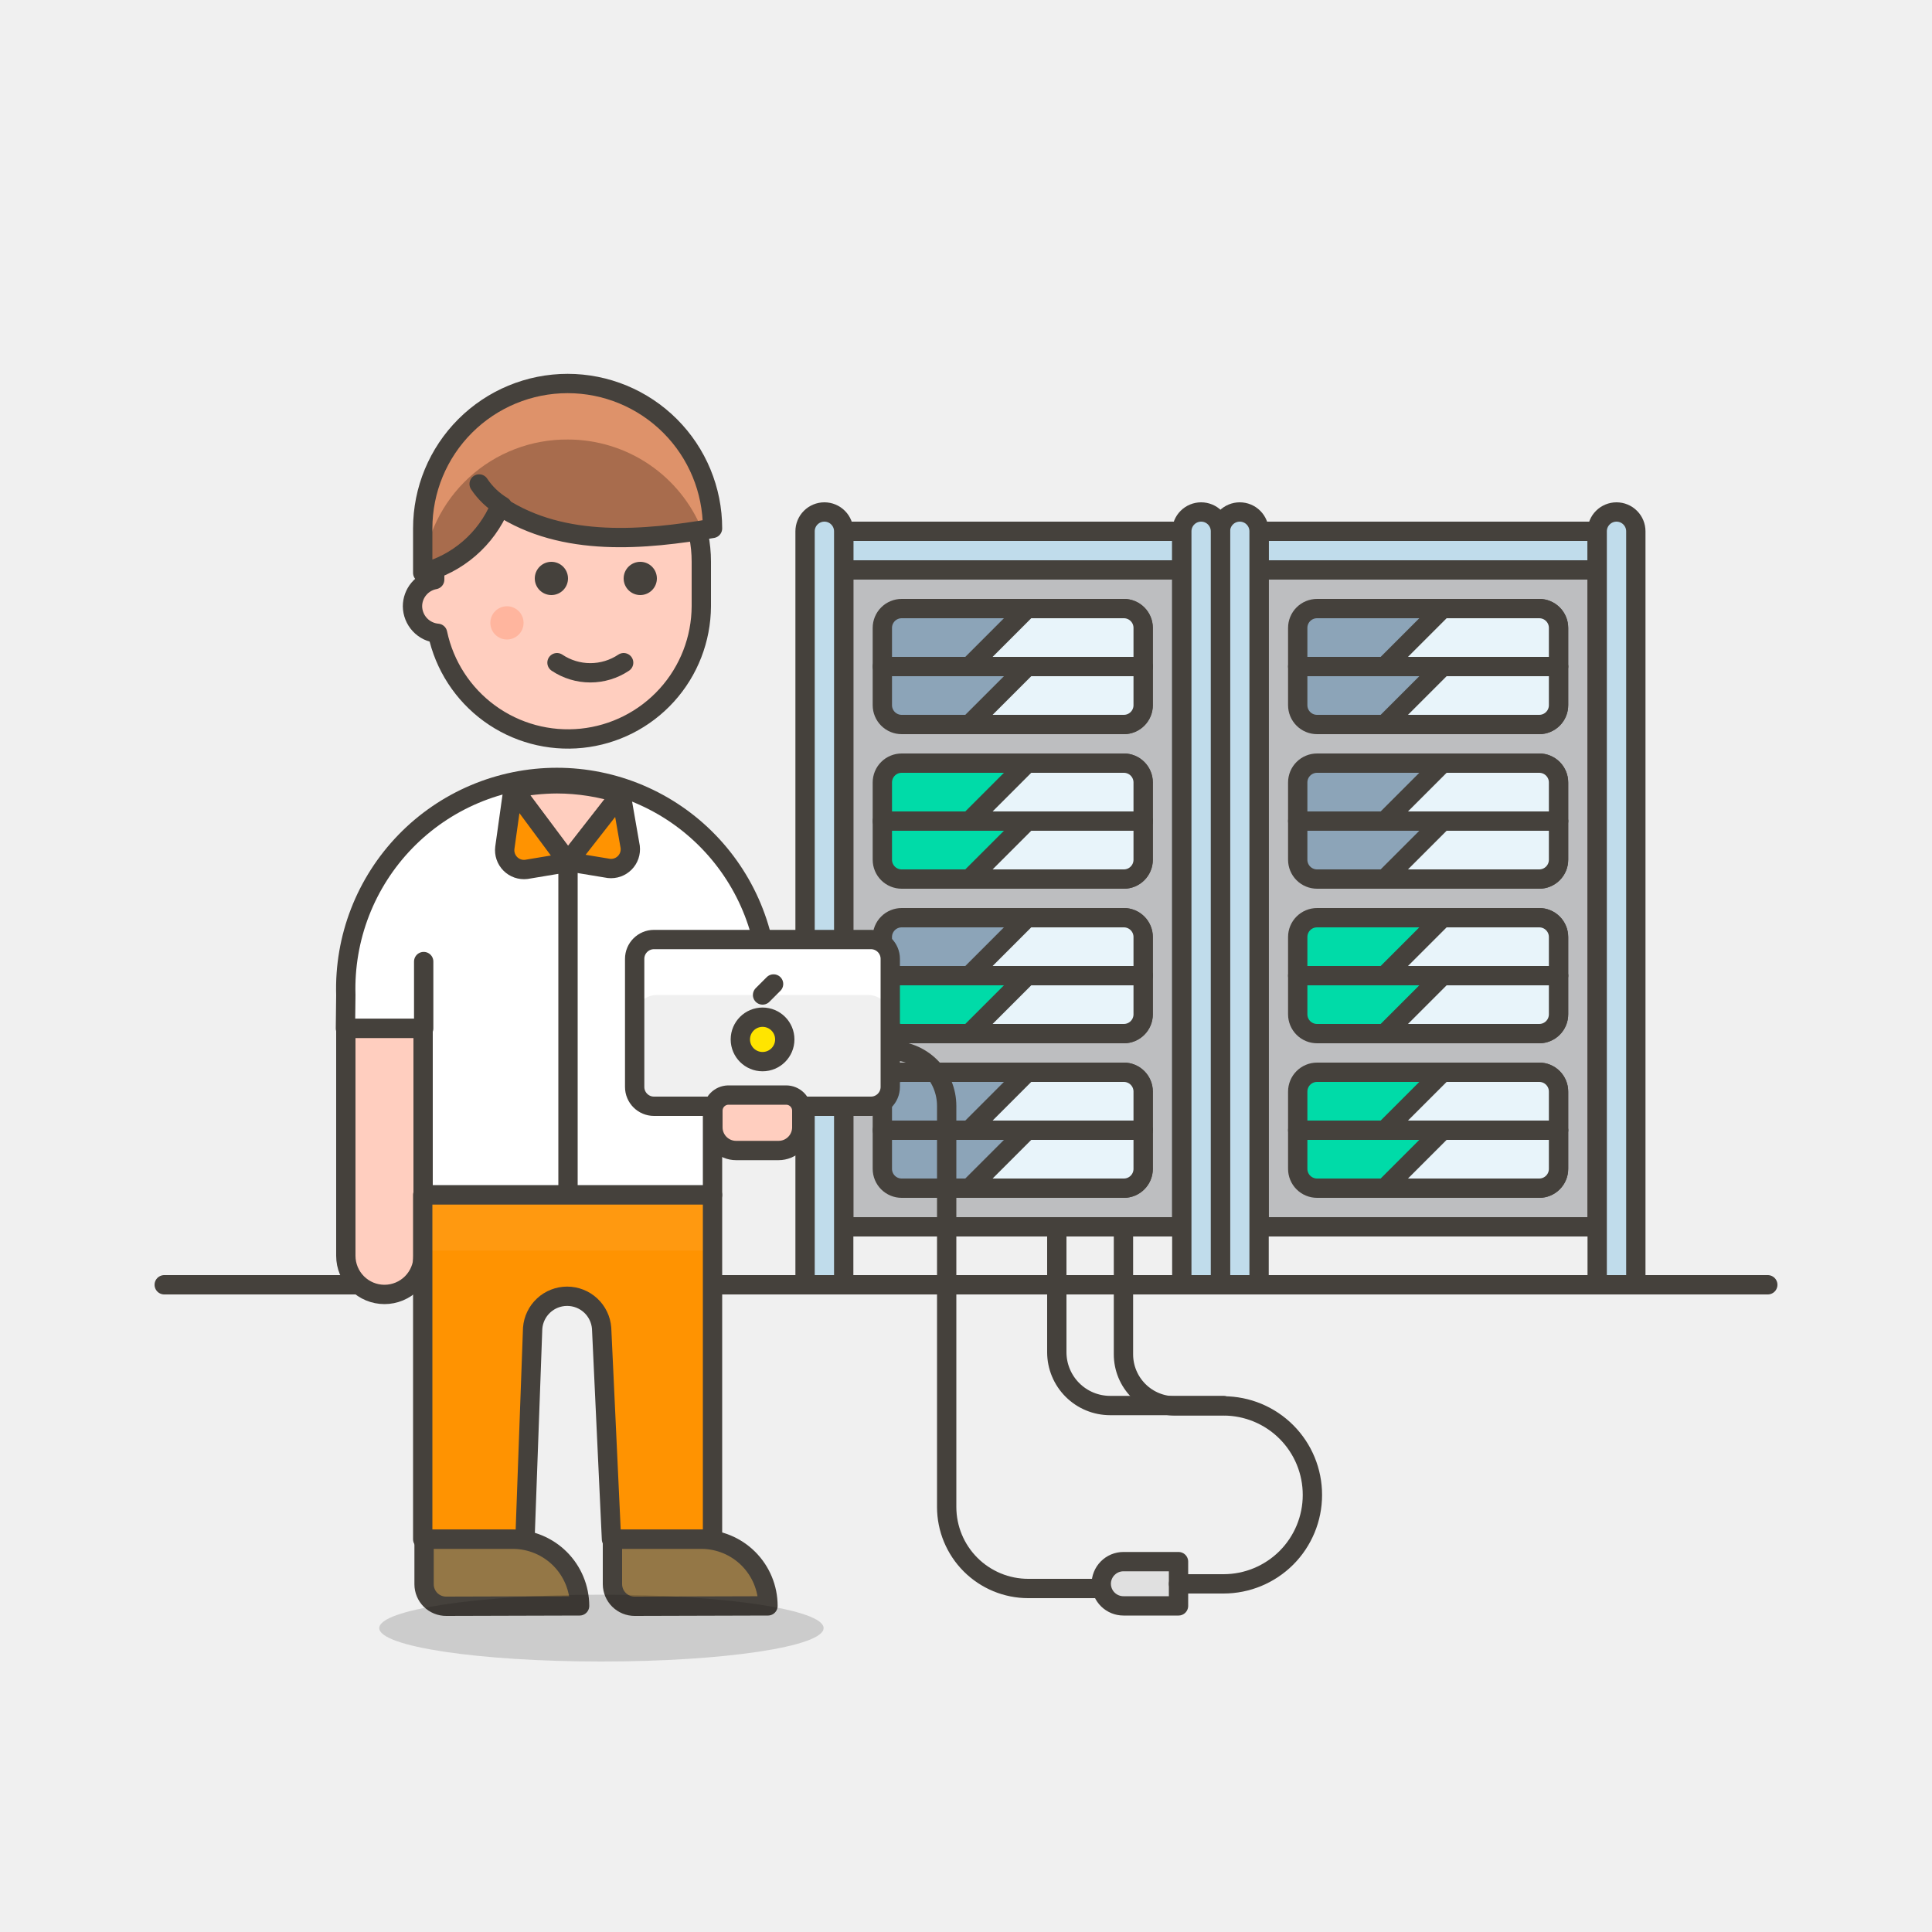
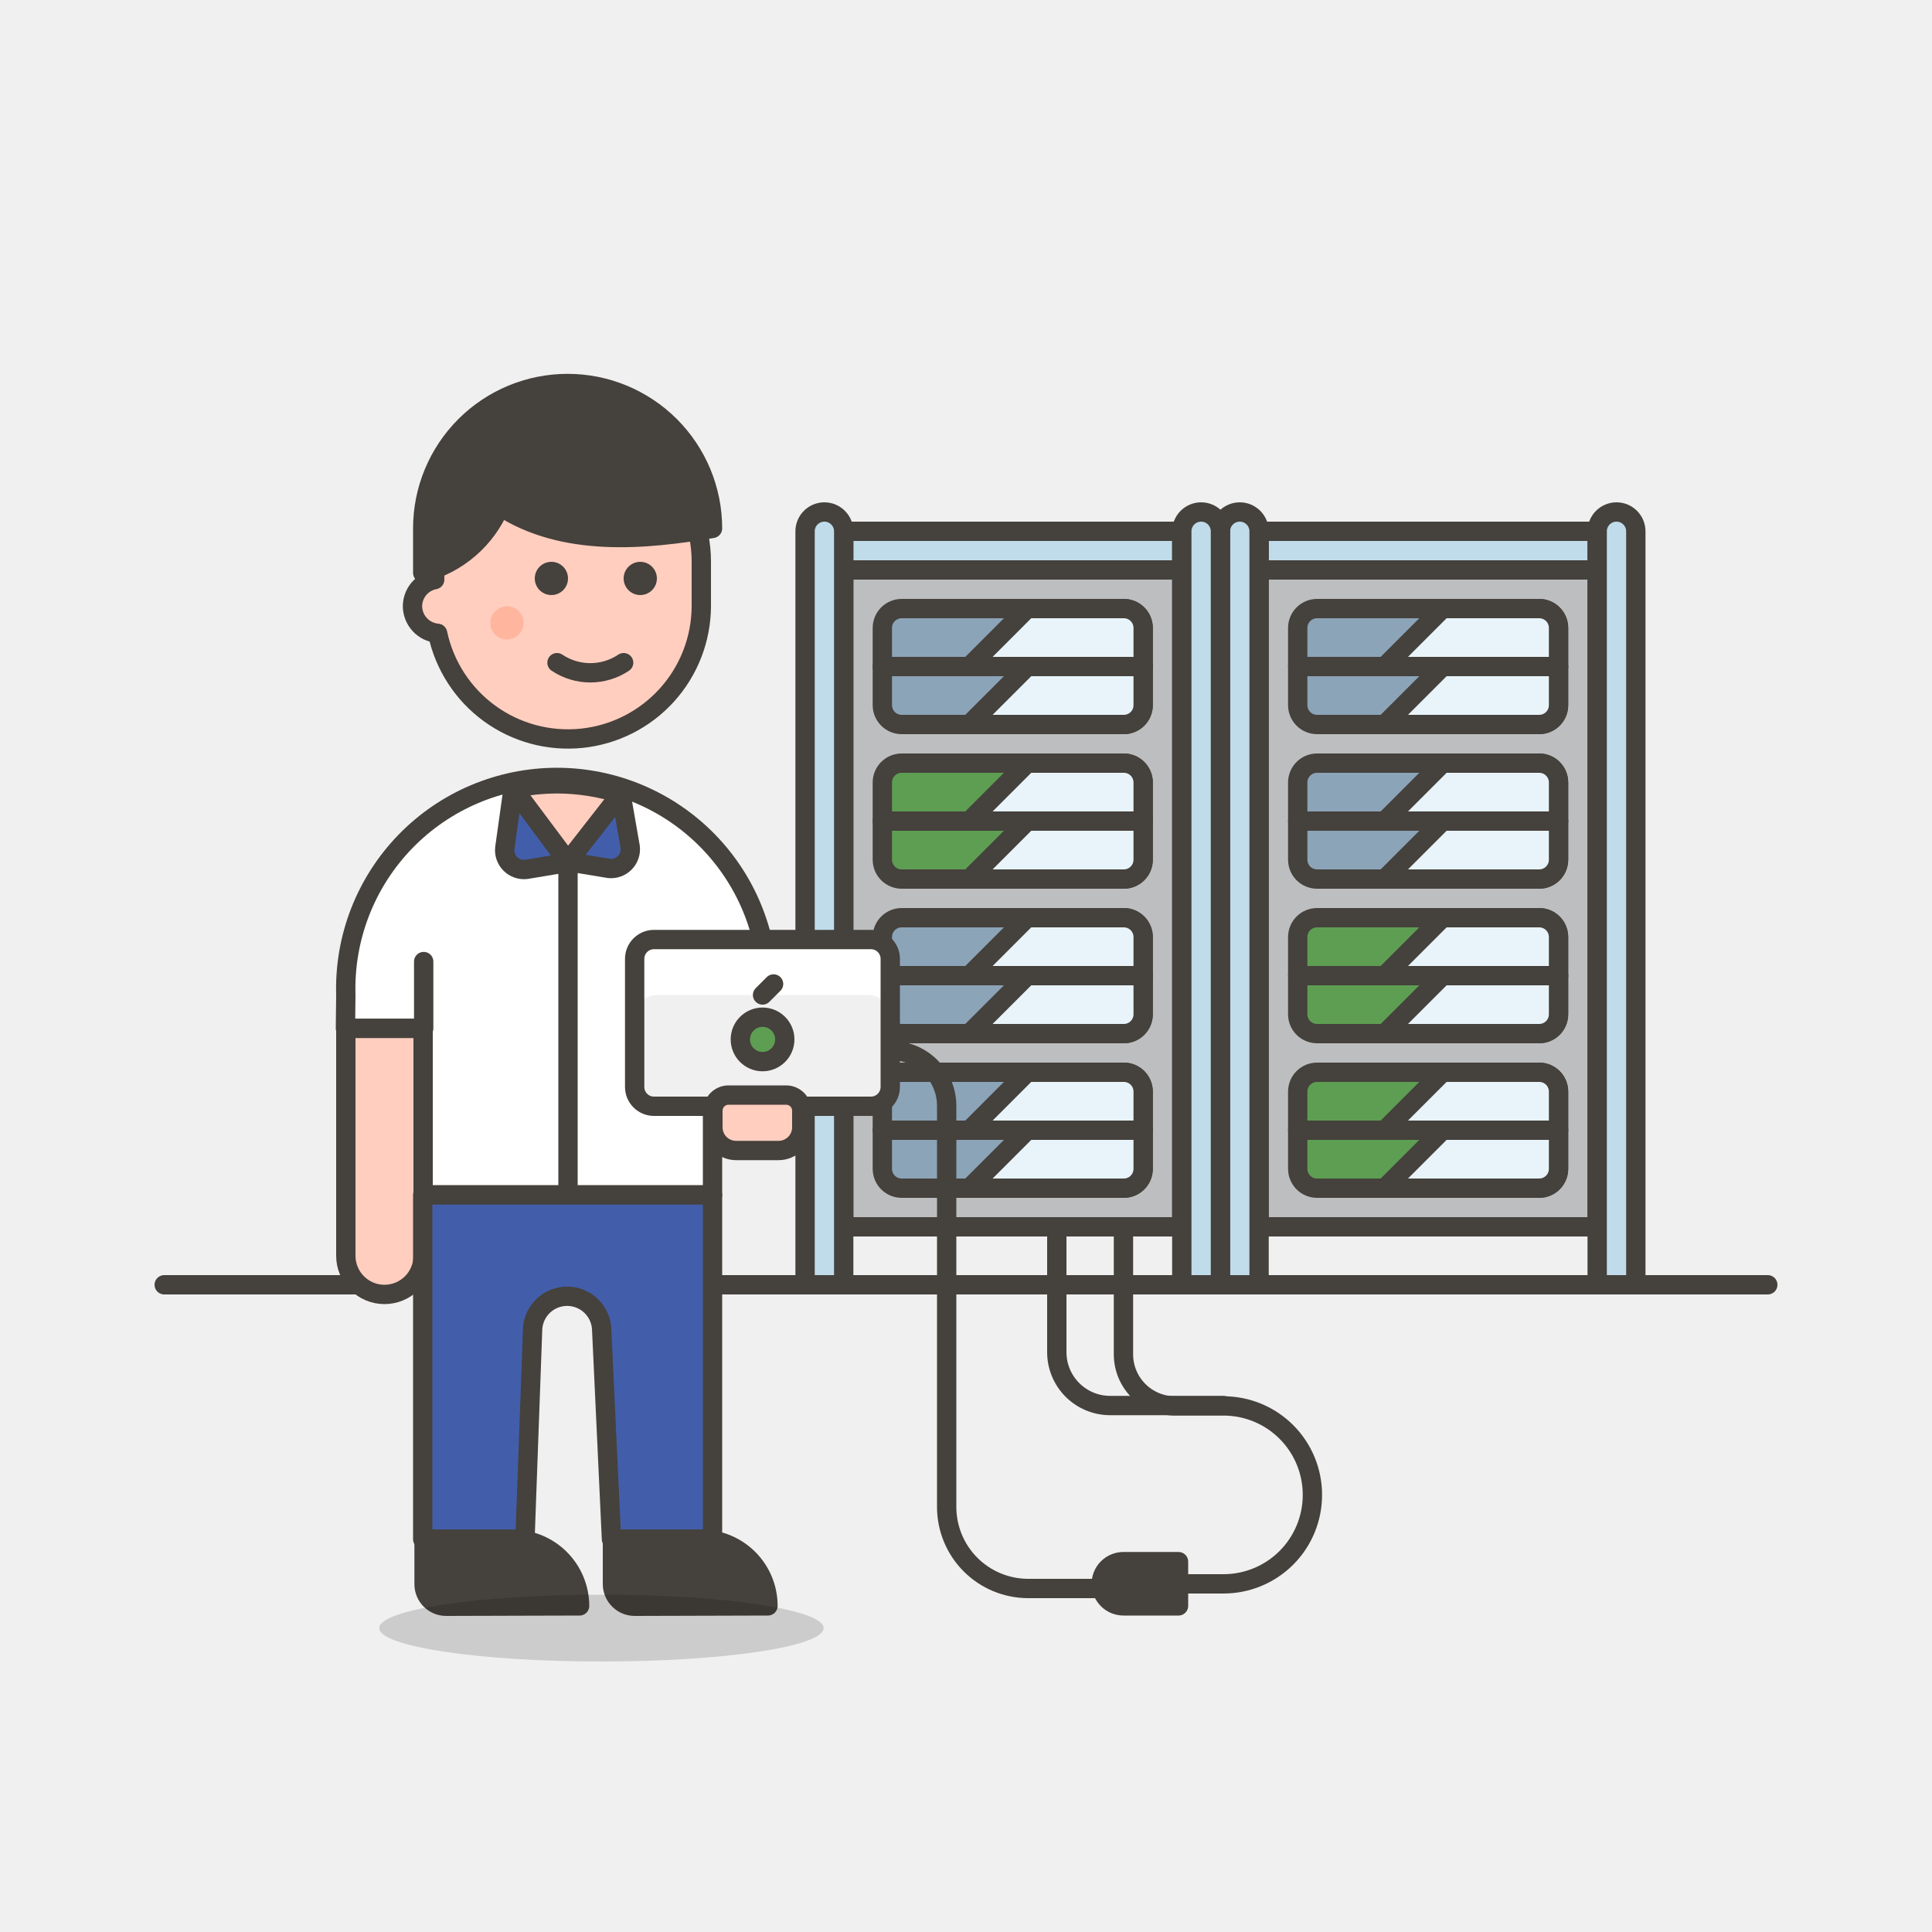
- <svg xmlns="http://www.w3.org/2000/svg" width="1000" height="1000" viewBox="0 0 100 100" fill="none">
-   <path d="M11 66.5H89" stroke="#45413C" stroke-linecap="round" stroke-linejoin="round" />
-   <path d="M8.5 66.5H11" stroke="#45413C" stroke-linecap="round" stroke-linejoin="round" />
-   <path d="M89 66.5H91.5" stroke="#45413C" stroke-linecap="round" stroke-linejoin="round" />
-   <path d="M82.67 29.5H65.17V63.5H82.67V29.5Z" fill="#BDBEC0" stroke="#45413C" stroke-linecap="round" stroke-linejoin="round" />
-   <path d="M82.67 27.5H65.17V29.5H82.67V27.5Z" fill="#C0DCEB" stroke="#45413C" stroke-linecap="round" stroke-linejoin="round" />
-   <path d="M63.17 66.5H65.17V27.5C65.17 27.235 65.065 26.98 64.877 26.793C64.69 26.605 64.435 26.5 64.17 26.5C63.905 26.5 63.65 26.605 63.463 26.793C63.275 26.98 63.17 27.235 63.17 27.5V66.5Z" fill="#C0DCEB" stroke="#45413C" stroke-linecap="round" stroke-linejoin="round" />
-   <path d="M82.67 66.5H84.67V27.5C84.67 27.235 84.565 26.98 84.377 26.793C84.19 26.605 83.935 26.5 83.67 26.5C83.405 26.5 83.15 26.605 82.963 26.793C82.775 26.98 82.67 27.235 82.67 27.5V66.5Z" fill="#C0DCEB" stroke="#45413C" stroke-linecap="round" stroke-linejoin="round" />
-   <path d="M61.17 29.5H43.67V63.5H61.17V29.5Z" fill="#BDBEC0" stroke="#45413C" stroke-linecap="round" stroke-linejoin="round" />
-   <path d="M46.67 31.5H58.17C58.435 31.5 58.69 31.605 58.877 31.793C59.065 31.98 59.17 32.235 59.17 32.5V34.5H45.67V32.5C45.67 32.235 45.775 31.98 45.963 31.793C46.15 31.605 46.405 31.5 46.67 31.5Z" fill="#8CA4B8" stroke="#45413C" stroke-linecap="round" stroke-linejoin="round" />
-   <path d="M53.17 31.5L50.17 34.5H59.17V32.5C59.17 32.235 59.065 31.98 58.877 31.793C58.69 31.605 58.435 31.5 58.17 31.5H53.17Z" fill="#E8F4FA" stroke="#45413C" stroke-linecap="round" stroke-linejoin="round" />
-   <path d="M46.67 47.5H58.17C58.435 47.5 58.69 47.605 58.877 47.793C59.065 47.98 59.17 48.235 59.17 48.5V50.5H45.67V48.5C45.67 48.235 45.775 47.98 45.963 47.793C46.15 47.605 46.405 47.5 46.67 47.5Z" fill="#8CA4B8" stroke="#45413C" stroke-linecap="round" stroke-linejoin="round" />
-   <path d="M53.17 47.5L50.17 50.5H59.17V48.5C59.17 48.235 59.065 47.98 58.877 47.793C58.69 47.605 58.435 47.5 58.17 47.5H53.17Z" fill="#E8F4FA" stroke="#45413C" stroke-linecap="round" stroke-linejoin="round" />
-   <path d="M45.67 34.5H59.17V36.5C59.17 36.765 59.065 37.02 58.877 37.207C58.69 37.395 58.435 37.5 58.17 37.5H46.67C46.405 37.5 46.15 37.395 45.963 37.207C45.775 37.02 45.67 36.765 45.67 36.5V34.5Z" fill="#8CA4B8" stroke="#45413C" stroke-linecap="round" stroke-linejoin="round" />
-   <path d="M53.17 34.5L50.17 37.5H58.17C58.435 37.5 58.69 37.395 58.877 37.207C59.065 37.02 59.17 36.765 59.17 36.5V34.5H53.17Z" fill="#E8F4FA" stroke="#45413C" stroke-linecap="round" stroke-linejoin="round" />
-   <path d="M68.17 31.5H79.67C79.935 31.5 80.19 31.605 80.377 31.793C80.565 31.98 80.67 32.235 80.67 32.5V34.5H67.17V32.5C67.17 32.235 67.275 31.98 67.463 31.793C67.65 31.605 67.905 31.5 68.17 31.5Z" fill="#8CA4B8" stroke="#45413C" stroke-linecap="round" stroke-linejoin="round" />
-   <path d="M74.67 31.5L71.67 34.5H80.67V32.5C80.67 32.235 80.565 31.98 80.377 31.793C80.19 31.605 79.935 31.5 79.67 31.5H74.67Z" fill="#E8F4FA" stroke="#45413C" stroke-linecap="round" stroke-linejoin="round" />
-   <path d="M67.17 34.5H80.67V36.5C80.67 36.765 80.565 37.02 80.377 37.207C80.19 37.395 79.935 37.5 79.67 37.5H68.17C67.905 37.5 67.65 37.395 67.463 37.207C67.275 37.02 67.17 36.765 67.17 36.5V34.5Z" fill="#8CA4B8" stroke="#45413C" stroke-linecap="round" stroke-linejoin="round" />
-   <path d="M74.67 34.5L71.67 37.5H79.67C79.935 37.5 80.19 37.395 80.377 37.207C80.565 37.02 80.67 36.765 80.67 36.5V34.5H74.67Z" fill="#E8F4FA" stroke="#45413C" stroke-linecap="round" stroke-linejoin="round" />
-   <path d="M68.17 39.5H79.67C79.935 39.5 80.19 39.605 80.377 39.793C80.565 39.98 80.67 40.235 80.67 40.5V42.5H67.17V40.5C67.17 40.235 67.275 39.98 67.463 39.793C67.65 39.605 67.905 39.5 68.17 39.5Z" fill="#8CA4B8" stroke="#45413C" stroke-linecap="round" stroke-linejoin="round" />
-   <path d="M74.67 39.5L71.67 42.5H80.67V40.5C80.67 40.235 80.565 39.98 80.377 39.793C80.19 39.605 79.935 39.5 79.67 39.5H74.67Z" fill="#E8F4FA" stroke="#45413C" stroke-linecap="round" stroke-linejoin="round" />
-   <path d="M67.17 42.5H80.67V44.5C80.67 44.765 80.565 45.02 80.377 45.207C80.19 45.395 79.935 45.5 79.67 45.5H68.17C67.905 45.5 67.65 45.395 67.463 45.207C67.275 45.02 67.17 44.765 67.17 44.5V42.5Z" fill="#8CA4B8" stroke="#45413C" stroke-linecap="round" stroke-linejoin="round" />
-   <path d="M74.67 42.5L71.67 45.5H79.67C79.935 45.5 80.19 45.395 80.377 45.207C80.565 45.02 80.67 44.765 80.67 44.5V42.5H74.67Z" fill="#E8F4FA" stroke="#45413C" stroke-linecap="round" stroke-linejoin="round" />
-   <path d="M46.67 55.5H58.17C58.435 55.5 58.69 55.605 58.877 55.793C59.065 55.98 59.17 56.235 59.17 56.5V58.5H45.67V56.5C45.67 56.235 45.775 55.98 45.963 55.793C46.15 55.605 46.405 55.5 46.67 55.5Z" fill="#8CA4B8" stroke="#45413C" stroke-linecap="round" stroke-linejoin="round" />
-   <path d="M53.17 55.5L50.17 58.5H59.17V56.5C59.17 56.235 59.065 55.98 58.877 55.793C58.69 55.605 58.435 55.5 58.17 55.5H53.17Z" fill="#E8F4FA" stroke="#45413C" stroke-linecap="round" stroke-linejoin="round" />
-   <path d="M45.67 58.5H59.17V60.5C59.17 60.765 59.065 61.02 58.877 61.207C58.69 61.395 58.435 61.5 58.17 61.5H46.67C46.405 61.5 46.15 61.395 45.963 61.207C45.775 61.02 45.67 60.765 45.67 60.5V58.5Z" fill="#8CA4B8" stroke="#45413C" stroke-linecap="round" stroke-linejoin="round" />
-   <path d="M53.17 58.5L50.17 61.5H58.17C58.435 61.5 58.69 61.395 58.877 61.207C59.065 61.02 59.17 60.765 59.17 60.5V58.5H53.17Z" fill="#E8F4FA" stroke="#45413C" stroke-linecap="round" stroke-linejoin="round" />
-   <path d="M46.67 39.5H58.17C58.435 39.5 58.69 39.605 58.877 39.793C59.065 39.98 59.17 40.235 59.17 40.5V42.5H45.67V40.5C45.67 40.235 45.775 39.98 45.963 39.793C46.15 39.605 46.405 39.5 46.67 39.5Z" fill="#00DBA8" stroke="#45413C" stroke-linecap="round" stroke-linejoin="round" />
-   <path d="M53.17 39.5L50.17 42.5H59.17V40.5C59.17 40.235 59.065 39.98 58.877 39.793C58.69 39.605 58.435 39.5 58.17 39.5H53.17Z" fill="#E8F4FA" stroke="#45413C" stroke-linecap="round" stroke-linejoin="round" />
-   <path d="M45.67 42.5H59.17V44.5C59.17 44.765 59.065 45.02 58.877 45.207C58.69 45.395 58.435 45.5 58.17 45.5H46.67C46.405 45.5 46.15 45.395 45.963 45.207C45.775 45.02 45.67 44.765 45.67 44.5V42.5Z" fill="#00DBA8" stroke="#45413C" stroke-linecap="round" stroke-linejoin="round" />
-   <path d="M53.17 42.5L50.17 45.5H58.17C58.435 45.5 58.69 45.395 58.877 45.207C59.065 45.02 59.17 44.765 59.17 44.5V42.5H53.17Z" fill="#E8F4FA" stroke="#45413C" stroke-linecap="round" stroke-linejoin="round" />
-   <path d="M68.17 47.5H79.67C79.935 47.5 80.19 47.605 80.377 47.793C80.565 47.98 80.67 48.235 80.67 48.5V50.5H67.17V48.5C67.17 48.235 67.275 47.98 67.463 47.793C67.65 47.605 67.905 47.5 68.17 47.5Z" fill="#00DBA8" stroke="#45413C" stroke-linecap="round" stroke-linejoin="round" />
-   <path d="M74.67 47.5L71.67 50.5H80.67V48.5C80.67 48.235 80.565 47.98 80.377 47.793C80.19 47.605 79.935 47.5 79.67 47.5H74.67Z" fill="#E8F4FA" stroke="#45413C" stroke-linecap="round" stroke-linejoin="round" />
-   <path d="M67.17 50.5H80.67V52.5C80.67 52.765 80.565 53.02 80.377 53.207C80.19 53.395 79.935 53.5 79.67 53.5H68.17C67.905 53.5 67.65 53.395 67.463 53.207C67.275 53.02 67.17 52.765 67.17 52.5V50.5Z" fill="#00DBA8" stroke="#45413C" stroke-linecap="round" stroke-linejoin="round" />
-   <path d="M74.67 50.5L71.67 53.5H79.67C79.935 53.5 80.19 53.395 80.377 53.207C80.565 53.02 80.67 52.765 80.67 52.5V50.5H74.67Z" fill="#E8F4FA" stroke="#45413C" stroke-linecap="round" stroke-linejoin="round" />
-   <path d="M68.17 55.5H79.67C79.935 55.5 80.19 55.605 80.377 55.793C80.565 55.98 80.67 56.235 80.67 56.5V58.5H67.17V56.5C67.17 56.235 67.275 55.98 67.463 55.793C67.65 55.605 67.905 55.5 68.17 55.5Z" fill="#00DBA8" stroke="#45413C" stroke-linecap="round" stroke-linejoin="round" />
-   <path d="M74.67 55.5L71.67 58.5H80.67V56.5C80.67 56.235 80.565 55.98 80.377 55.793C80.19 55.605 79.935 55.5 79.67 55.5H74.67Z" fill="#E8F4FA" stroke="#45413C" stroke-linecap="round" stroke-linejoin="round" />
-   <path d="M67.17 58.5H80.67V60.5C80.67 60.765 80.565 61.02 80.377 61.207C80.19 61.395 79.935 61.5 79.67 61.5H68.17C67.905 61.5 67.65 61.395 67.463 61.207C67.275 61.02 67.17 60.765 67.17 60.5V58.5Z" fill="#00DBA8" stroke="#45413C" stroke-linecap="round" stroke-linejoin="round" />
-   <path d="M74.67 58.5L71.67 61.5H79.67C79.935 61.5 80.19 61.395 80.377 61.207C80.565 61.02 80.67 60.765 80.67 60.5V58.5H74.67Z" fill="#E8F4FA" stroke="#45413C" stroke-linecap="round" stroke-linejoin="round" />
-   <path d="M45.67 50.5H59.17V52.5C59.17 52.765 59.065 53.02 58.877 53.207C58.69 53.395 58.435 53.5 58.17 53.5H46.67C46.405 53.5 46.15 53.395 45.963 53.207C45.775 53.02 45.67 52.765 45.67 52.5V50.5Z" fill="#00DBA8" stroke="#45413C" stroke-linecap="round" stroke-linejoin="round" />
-   <path d="M53.17 50.5L50.17 53.5H58.17C58.435 53.5 58.69 53.395 58.877 53.207C59.065 53.02 59.17 52.765 59.17 52.5V50.5H53.17Z" fill="#E8F4FA" stroke="#45413C" stroke-linecap="round" stroke-linejoin="round" />
-   <path d="M61.17 27.5H43.67V29.5H61.17V27.5Z" fill="#C0DCEB" stroke="#45413C" stroke-linecap="round" stroke-linejoin="round" />
-   <path d="M41.67 66.5H43.67V27.5C43.67 27.235 43.565 26.98 43.377 26.793C43.19 26.605 42.935 26.5 42.67 26.5C42.405 26.5 42.15 26.605 41.963 26.793C41.775 26.98 41.67 27.235 41.67 27.5V66.5Z" fill="#C0DCEB" stroke="#45413C" stroke-linecap="round" stroke-linejoin="round" />
-   <path d="M61.17 66.5H63.17V27.5C63.17 27.235 63.065 26.98 62.877 26.793C62.69 26.605 62.435 26.5 62.17 26.5C61.905 26.5 61.65 26.605 61.463 26.793C61.275 26.98 61.17 27.235 61.17 27.5V66.5Z" fill="#C0DCEB" stroke="#45413C" stroke-linecap="round" stroke-linejoin="round" />
-   <path d="M46.08 54.38C46.461 54.372 46.841 54.44 47.195 54.581C47.55 54.722 47.873 54.932 48.145 55.2C48.417 55.467 48.633 55.786 48.78 56.138C48.926 56.49 49.001 56.868 49 57.25V78C49 79.119 49.445 80.193 50.236 80.984C51.027 81.775 52.101 82.22 53.22 82.22H57" stroke="#45413C" stroke-linecap="round" stroke-linejoin="round" />
-   <path d="M58.15 83.12H61V80.83H58.15C57.997 80.83 57.846 80.86 57.705 80.919C57.564 80.978 57.437 81.065 57.33 81.174C57.223 81.283 57.138 81.412 57.082 81.554C57.025 81.696 56.997 81.847 57 82V82C57.008 82.3 57.132 82.585 57.347 82.794C57.562 83.003 57.85 83.12 58.15 83.12V83.12Z" fill="#E0E0E0" stroke="#45413C" stroke-linecap="round" stroke-linejoin="round" />
-   <path d="M58.15 63.57V70.1C58.15 70.451 58.219 70.799 58.354 71.124C58.489 71.449 58.687 71.743 58.936 71.992C59.184 72.24 59.48 72.436 59.805 72.57C60.13 72.703 60.478 72.771 60.83 72.77H63.33C63.935 72.77 64.534 72.889 65.093 73.121C65.651 73.353 66.159 73.693 66.586 74.121C67.013 74.549 67.352 75.057 67.583 75.617C67.813 76.176 67.931 76.775 67.93 77.38V77.38C67.93 78.6 67.445 79.77 66.583 80.633C65.72 81.495 64.55 81.98 63.33 81.98H61" stroke="#45413C" stroke-linecap="round" stroke-linejoin="round" />
-   <path d="M54.7 63.57V70C54.703 70.73 54.995 71.43 55.512 71.945C56.029 72.461 56.73 72.75 57.46 72.75H63.33" stroke="#45413C" stroke-linecap="round" stroke-linejoin="round" />
-   <path d="M29.4 22.18C28.494 22.179 27.597 22.356 26.76 22.702C25.923 23.047 25.162 23.555 24.522 24.195C23.881 24.834 23.372 25.594 23.025 26.431C22.679 27.268 22.5 28.164 22.5 29.07V30C22.178 30.061 21.887 30.231 21.677 30.483C21.467 30.735 21.351 31.052 21.35 31.38C21.354 31.733 21.489 32.072 21.729 32.331C21.97 32.59 22.298 32.75 22.65 32.78C23.003 34.446 23.96 35.922 25.336 36.925C26.712 37.928 28.41 38.387 30.104 38.213C31.798 38.04 33.368 37.246 34.512 35.984C35.656 34.723 36.292 33.083 36.3 31.38V29.07C36.3 28.164 36.121 27.268 35.775 26.431C35.428 25.594 34.919 24.834 34.278 24.195C33.638 23.555 32.877 23.047 32.04 22.702C31.203 22.356 30.306 22.179 29.4 22.18V22.18Z" fill="#FFCEBF" stroke="#45413C" stroke-linecap="round" stroke-linejoin="round" />
-   <path d="M17.9 51.5C17.856 50.038 18.106 48.581 18.635 47.217C19.164 45.853 19.962 44.609 20.98 43.559C21.999 42.508 23.218 41.673 24.566 41.103C25.914 40.533 27.362 40.239 28.825 40.239C30.288 40.239 31.736 40.533 33.084 41.103C34.431 41.673 35.651 42.508 36.67 43.559C37.688 44.609 38.486 45.853 39.015 47.217C39.544 48.581 39.794 50.038 39.75 51.5V53.23H36.88V61.85H21.88V53.23H17.88L17.9 51.5Z" fill="white" stroke="#45413C" stroke-linecap="round" stroke-linejoin="round" />
-   <path d="M28.54 30.8C29.015 30.8 29.4 30.415 29.4 29.94C29.4 29.465 29.015 29.08 28.54 29.08C28.065 29.08 27.68 29.465 27.68 29.94C27.68 30.415 28.065 30.8 28.54 30.8Z" fill="#45413C" />
-   <path d="M33.14 30.8C33.615 30.8 34 30.415 34 29.94C34 29.465 33.615 29.08 33.14 29.08C32.665 29.08 32.28 29.465 32.28 29.94C32.28 30.415 32.665 30.8 33.14 30.8Z" fill="#45413C" />
-   <path d="M26.24 33.1C26.715 33.1 27.1 32.715 27.1 32.24C27.1 31.765 26.715 31.38 26.24 31.38C25.765 31.38 25.38 31.765 25.38 32.24C25.38 32.715 25.765 33.1 26.24 33.1Z" fill="#FFB59E" />
-   <path d="M28.83 34.3C29.34 34.642 29.941 34.824 30.555 34.824C31.169 34.824 31.77 34.642 32.28 34.3" stroke="#45413C" stroke-linecap="round" stroke-linejoin="round" />
-   <path d="M36.88 27.35C36.88 25.361 36.09 23.453 34.683 22.047C33.277 20.64 31.369 19.85 29.38 19.85C27.391 19.85 25.483 20.64 24.077 22.047C22.67 23.453 21.88 25.361 21.88 27.35V29.65C22.768 29.422 23.591 28.993 24.285 28.394C24.979 27.796 25.525 27.045 25.88 26.2C29.18 28.37 33.43 27.93 36.88 27.35Z" fill="#A86C4D" />
-   <path d="M29.4 22.75C30.891 22.751 32.348 23.196 33.585 24.03C34.821 24.864 35.781 26.048 36.34 27.43L36.88 27.35C36.88 25.361 36.09 23.453 34.683 22.047C33.277 20.64 31.369 19.85 29.38 19.85C27.391 19.85 25.483 20.64 24.077 22.047C22.67 23.453 21.88 25.361 21.88 27.35V29.65C22.024 27.761 22.882 25.997 24.278 24.715C25.674 23.434 27.505 22.732 29.4 22.75V22.75Z" fill="#DE926A" />
-   <path d="M36.88 27.35C36.88 25.361 36.09 23.453 34.683 22.047C33.277 20.64 31.369 19.85 29.38 19.85C27.391 19.85 25.483 20.64 24.077 22.047C22.67 23.453 21.88 25.361 21.88 27.35V29.65C22.768 29.422 23.591 28.993 24.285 28.394C24.979 27.796 25.525 27.045 25.88 26.2C29.18 28.37 33.43 27.93 36.88 27.35Z" stroke="#45413C" stroke-linecap="round" stroke-linejoin="round" />
-   <path d="M24.8 25.05C25.11 25.517 25.52 25.91 26 26.2" stroke="#45413C" stroke-linecap="round" stroke-linejoin="round" />
-   <path d="M17.9 65C17.9 65.53 18.111 66.039 18.486 66.414C18.861 66.789 19.37 67 19.9 67C20.43 67 20.939 66.789 21.314 66.414C21.689 66.039 21.9 65.53 21.9 65V53.23H17.9V65Z" fill="#FFCEBF" stroke="#45413C" stroke-linecap="round" stroke-linejoin="round" />
-   <path d="M21.93 53.23V49.77" stroke="#45413C" stroke-linecap="round" stroke-linejoin="round" />
-   <path d="M36.88 53.23V49.77" stroke="#45413C" stroke-linecap="round" stroke-linejoin="round" />
-   <path d="M26.56 40.81L29.4 44.6L32.14 41.09C31.07 40.749 29.953 40.573 28.83 40.57C28.067 40.574 27.307 40.654 26.56 40.81V40.81Z" fill="#FFCEBF" stroke="#45413C" stroke-linecap="round" stroke-linejoin="round" />
-   <path d="M29.4 44.6L31.52 44.95C31.669 44.966 31.82 44.948 31.962 44.898C32.103 44.848 32.231 44.766 32.337 44.66C32.443 44.553 32.523 44.424 32.572 44.282C32.621 44.14 32.637 43.989 32.62 43.84L32.14 41.09L29.4 44.6Z" fill="#FF9301" stroke="#45413C" stroke-linecap="round" stroke-linejoin="round" />
-   <path d="M26.56 40.81L26.13 43.88C26.111 44.031 26.126 44.184 26.175 44.328C26.224 44.472 26.305 44.603 26.412 44.711C26.519 44.819 26.649 44.901 26.792 44.951C26.936 45.001 27.089 45.018 27.24 45L29.4 44.64L26.56 40.81Z" fill="#FF9301" stroke="#45413C" stroke-linecap="round" stroke-linejoin="round" />
-   <path d="M29.4 44.6V61.85" stroke="#45413C" stroke-linecap="round" stroke-linejoin="round" />
-   <path d="M45.08 48.63H33.85C33.298 48.63 32.85 49.078 32.85 49.63V56.26C32.85 56.812 33.298 57.26 33.85 57.26H45.08C45.632 57.26 46.08 56.812 46.08 56.26V49.63C46.08 49.078 45.632 48.63 45.08 48.63Z" fill="white" />
-   <path d="M44.93 51.5H34C33.365 51.5 32.85 52.015 32.85 52.65V56.1C32.85 56.735 33.365 57.25 34 57.25H44.93C45.565 57.25 46.08 56.735 46.08 56.1V52.65C46.08 52.015 45.565 51.5 44.93 51.5Z" fill="#F0F0F0" />
-   <path d="M45.08 48.63H33.85C33.298 48.63 32.85 49.078 32.85 49.63V56.26C32.85 56.812 33.298 57.26 33.85 57.26H45.08C45.632 57.26 46.08 56.812 46.08 56.26V49.63C46.08 49.078 45.632 48.63 45.08 48.63Z" stroke="#45413C" stroke-linecap="round" stroke-linejoin="round" />
-   <path d="M39.47 54.95C40.105 54.95 40.62 54.435 40.62 53.8C40.62 53.165 40.105 52.65 39.47 52.65C38.835 52.65 38.32 53.165 38.32 53.8C38.32 54.435 38.835 54.95 39.47 54.95Z" fill="#FFE500" stroke="#45413C" stroke-linecap="round" stroke-linejoin="round" />
-   <path d="M39.47 51.5L40.04 50.93" stroke="#45413C" stroke-linecap="round" stroke-linejoin="round" />
-   <path d="M37.69 56.68H40.69C40.905 56.68 41.111 56.765 41.263 56.917C41.415 57.069 41.5 57.275 41.5 57.49V58.35C41.5 58.668 41.374 58.974 41.148 59.199C40.923 59.424 40.618 59.55 40.3 59.55H38.1C37.942 59.55 37.786 59.519 37.641 59.459C37.495 59.398 37.363 59.31 37.252 59.199C37.14 59.087 37.052 58.955 36.991 58.809C36.931 58.664 36.9 58.508 36.9 58.35V57.49C36.9 57.279 36.983 57.075 37.13 56.924C37.278 56.773 37.479 56.685 37.69 56.68V56.68Z" fill="#FFCEBF" stroke="#45413C" stroke-linecap="round" stroke-linejoin="round" />
-   <path d="M36.3 79.67C36.493 79.655 36.687 79.655 36.88 79.67V61.85H21.88V79.67H26.48C26.712 79.671 26.944 79.698 27.17 79.75L27.57 68.75C27.604 68.3 27.806 67.879 28.137 67.572C28.468 67.264 28.903 67.094 29.355 67.094C29.807 67.094 30.241 67.264 30.573 67.572C30.904 67.879 31.106 68.3 31.14 68.75L31.65 79.67H36.3Z" fill="#FF9301" />
-   <path d="M36.88 61.85H21.93V64.73H36.88V61.85Z" fill="#FF9910" />
-   <path d="M36.3 79.67C36.493 79.655 36.687 79.655 36.88 79.67V61.85H21.88V79.67H26.48C26.712 79.671 26.944 79.698 27.17 79.75L27.57 68.75C27.604 68.3 27.806 67.879 28.137 67.572C28.468 67.264 28.903 67.094 29.355 67.094C29.807 67.094 30.241 67.264 30.573 67.572C30.904 67.879 31.106 68.3 31.14 68.75L31.65 79.67H36.3Z" stroke="#45413C" stroke-linecap="round" stroke-linejoin="round" />
-   <path d="M39.75 83.12C39.75 82.205 39.386 81.328 38.739 80.68C38.093 80.034 37.215 79.67 36.3 79.67H31.7V82C31.703 82.303 31.825 82.593 32.04 82.807C32.256 83.02 32.547 83.14 32.85 83.14L39.75 83.12Z" fill="#947746" stroke="#45413C" stroke-linecap="round" stroke-linejoin="round" />
-   <path d="M30 83.12C29.997 82.206 29.633 81.33 28.987 80.683C28.34 80.037 27.464 79.673 26.55 79.67H21.95V82C21.95 82.151 21.98 82.3 22.038 82.439C22.096 82.578 22.18 82.704 22.287 82.81C22.394 82.916 22.521 82.999 22.661 83.056C22.8 83.113 22.95 83.141 23.1 83.14L30 83.12Z" fill="#947746" stroke="#45413C" stroke-linecap="round" stroke-linejoin="round" />
-   <path opacity="0.15" d="M31.13 86C37.481 86 42.63 85.225 42.63 84.27C42.63 83.314 37.481 82.54 31.13 82.54C24.779 82.54 19.63 83.314 19.63 84.27C19.63 85.225 24.779 86 31.13 86Z" fill="#020202" />
+ <svg xmlns="http://www.w3.org/2000/svg" width="1000" height="1000" viewBox="0 0 1000 1000" fill="none">
+   <path d="M110 665H890" stroke="#45413C" stroke-width="10" stroke-linecap="round" stroke-linejoin="round" />
+   <path d="M85 665H110" stroke="#45413C" stroke-width="10" stroke-linecap="round" stroke-linejoin="round" />
+   <path d="M890 665H915" stroke="#45413C" stroke-width="10" stroke-linecap="round" stroke-linejoin="round" />
+   <path d="M826.7 295H651.7V635H826.7V295Z" fill="#BDBEC0" stroke="#45413C" stroke-width="10" stroke-linecap="round" stroke-linejoin="round" />
+   <path d="M826.7 275H651.7V295H826.7V275Z" fill="#C0DCEB" stroke="#45413C" stroke-width="10" stroke-linecap="round" stroke-linejoin="round" />
+   <path d="M631.7 665H651.7V275C651.7 272.348 650.646 269.804 648.771 267.929C646.896 266.054 644.352 265 641.7 265C639.048 265 636.504 266.054 634.629 267.929C632.754 269.804 631.7 272.348 631.7 275V665Z" fill="#C0DCEB" stroke="#45413C" stroke-width="10" stroke-linecap="round" stroke-linejoin="round" />
+   <path d="M826.7 665H846.7V275C846.7 272.348 845.646 269.804 843.771 267.929C841.896 266.054 839.352 265 836.7 265C834.048 265 831.504 266.054 829.629 267.929C827.754 269.804 826.7 272.348 826.7 275V665Z" fill="#C0DCEB" stroke="#45413C" stroke-width="10" stroke-linecap="round" stroke-linejoin="round" />
+   <path d="M611.7 295H436.7V635H611.7V295Z" fill="#BDBEC0" stroke="#45413C" stroke-width="10" stroke-linecap="round" stroke-linejoin="round" />
+   <path d="M466.7 315H581.7C584.352 315 586.896 316.054 588.771 317.929C590.646 319.804 591.7 322.348 591.7 325V345H456.7V325C456.7 322.348 457.754 319.804 459.629 317.929C461.504 316.054 464.048 315 466.7 315Z" fill="#8CA4B8" stroke="#45413C" stroke-width="10" stroke-linecap="round" stroke-linejoin="round" />
+   <path d="M531.7 315L501.7 345H591.7V325C591.7 322.348 590.646 319.804 588.771 317.929C586.896 316.054 584.352 315 581.7 315H531.7Z" fill="#E8F4FA" stroke="#45413C" stroke-width="10" stroke-linecap="round" stroke-linejoin="round" />
+   <path d="M466.7 475H581.7C584.352 475 586.896 476.054 588.771 477.929C590.646 479.804 591.7 482.348 591.7 485V505H456.7V485C456.7 482.348 457.754 479.804 459.629 477.929C461.504 476.054 464.048 475 466.7 475Z" fill="#8CA4B8" stroke="#45413C" stroke-width="10" stroke-linecap="round" stroke-linejoin="round" />
+   <path d="M531.7 475L501.7 505H591.7V485C591.7 482.348 590.646 479.804 588.771 477.929C586.896 476.054 584.352 475 581.7 475H531.7Z" fill="#E8F4FA" stroke="#45413C" stroke-width="10" stroke-linecap="round" stroke-linejoin="round" />
+   <path d="M456.7 345H591.7V365C591.7 367.652 590.646 370.196 588.771 372.071C586.896 373.946 584.352 375 581.7 375H466.7C464.048 375 461.504 373.946 459.629 372.071C457.754 370.196 456.7 367.652 456.7 365V345Z" fill="#8CA4B8" stroke="#45413C" stroke-width="10" stroke-linecap="round" stroke-linejoin="round" />
+   <path d="M531.7 345L501.7 375H581.7C584.352 375 586.896 373.946 588.771 372.071C590.646 370.196 591.7 367.652 591.7 365V345H531.7Z" fill="#E8F4FA" stroke="#45413C" stroke-width="10" stroke-linecap="round" stroke-linejoin="round" />
+   <path d="M681.7 315H796.7C799.352 315 801.896 316.054 803.771 317.929C805.646 319.804 806.7 322.348 806.7 325V345H671.7V325C671.7 322.348 672.754 319.804 674.629 317.929C676.504 316.054 679.048 315 681.7 315Z" fill="#8CA4B8" stroke="#45413C" stroke-width="10" stroke-linecap="round" stroke-linejoin="round" />
+   <path d="M746.7 315L716.7 345H806.7V325C806.7 322.348 805.646 319.804 803.771 317.929C801.896 316.054 799.352 315 796.7 315H746.7Z" fill="#E8F4FA" stroke="#45413C" stroke-width="10" stroke-linecap="round" stroke-linejoin="round" />
+   <path d="M671.7 345H806.7V365C806.7 367.652 805.646 370.196 803.771 372.071C801.896 373.946 799.352 375 796.7 375H681.7C679.048 375 676.504 373.946 674.629 372.071C672.754 370.196 671.7 367.652 671.7 365V345Z" fill="#8CA4B8" stroke="#45413C" stroke-width="10" stroke-linecap="round" stroke-linejoin="round" />
+   <path d="M746.7 345L716.7 375H796.7C799.352 375 801.896 373.946 803.771 372.071C805.646 370.196 806.7 367.652 806.7 365V345H746.7Z" fill="#E8F4FA" stroke="#45413C" stroke-width="10" stroke-linecap="round" stroke-linejoin="round" />
+   <path d="M681.7 395H796.7C799.352 395 801.896 396.054 803.771 397.929C805.646 399.804 806.7 402.348 806.7 405V425H671.7V405C671.7 402.348 672.754 399.804 674.629 397.929C676.504 396.054 679.048 395 681.7 395Z" fill="#8CA4B8" stroke="#45413C" stroke-width="10" stroke-linecap="round" stroke-linejoin="round" />
+   <path d="M746.7 395L716.7 425H806.7V405C806.7 402.348 805.646 399.804 803.771 397.929C801.896 396.054 799.352 395 796.7 395H746.7Z" fill="#E8F4FA" stroke="#45413C" stroke-width="10" stroke-linecap="round" stroke-linejoin="round" />
+   <path d="M671.7 425H806.7V445C806.7 447.652 805.646 450.196 803.771 452.071C801.896 453.946 799.352 455 796.7 455H681.7C679.048 455 676.504 453.946 674.629 452.071C672.754 450.196 671.7 447.652 671.7 445V425Z" fill="#8CA4B8" stroke="#45413C" stroke-width="10" stroke-linecap="round" stroke-linejoin="round" />
+   <path d="M746.7 425L716.7 455H796.7C799.352 455 801.896 453.946 803.771 452.071C805.646 450.196 806.7 447.652 806.7 445V425H746.7Z" fill="#E8F4FA" stroke="#45413C" stroke-width="10" stroke-linecap="round" stroke-linejoin="round" />
+   <path d="M466.7 555H581.7C584.352 555 586.896 556.054 588.771 557.929C590.646 559.804 591.7 562.348 591.7 565V585H456.7V565C456.7 562.348 457.754 559.804 459.629 557.929C461.504 556.054 464.048 555 466.7 555Z" fill="#8CA4B8" stroke="#45413C" stroke-width="10" stroke-linecap="round" stroke-linejoin="round" />
+   <path d="M531.7 555L501.7 585H591.7V565C591.7 562.348 590.646 559.804 588.771 557.929C586.896 556.054 584.352 555 581.7 555H531.7Z" fill="#E8F4FA" stroke="#45413C" stroke-width="10" stroke-linecap="round" stroke-linejoin="round" />
+   <path d="M456.7 585H591.7V605C591.7 607.652 590.646 610.196 588.771 612.071C586.896 613.946 584.352 615 581.7 615H466.7C464.048 615 461.504 613.946 459.629 612.071C457.754 610.196 456.7 607.652 456.7 605V585Z" fill="#8CA4B8" stroke="#45413C" stroke-width="10" stroke-linecap="round" stroke-linejoin="round" />
+   <path d="M531.7 585L501.7 615H581.7C584.352 615 586.896 613.946 588.771 612.071C590.646 610.196 591.7 607.652 591.7 605V585H531.7Z" fill="#E8F4FA" stroke="#45413C" stroke-width="10" stroke-linecap="round" stroke-linejoin="round" />
+   <path d="M466.7 395H581.7C584.352 395 586.896 396.054 588.771 397.929C590.646 399.804 591.7 402.348 591.7 405V425H456.7V405C456.7 402.348 457.754 399.804 459.629 397.929C461.504 396.054 464.048 395 466.7 395Z" fill="#5E9E53" stroke="#45413C" stroke-width="10" stroke-linecap="round" stroke-linejoin="round" />
+   <path d="M531.7 395L501.7 425H591.7V405C591.7 402.348 590.646 399.804 588.771 397.929C586.896 396.054 584.352 395 581.7 395H531.7Z" fill="#E8F4FA" stroke="#45413C" stroke-width="10" stroke-linecap="round" stroke-linejoin="round" />
+   <path d="M456.7 425H591.7V445C591.7 447.652 590.646 450.196 588.771 452.071C586.896 453.946 584.352 455 581.7 455H466.7C464.048 455 461.504 453.946 459.629 452.071C457.754 450.196 456.7 447.652 456.7 445V425Z" fill="#5E9E53" stroke="#45413C" stroke-width="10" stroke-linecap="round" stroke-linejoin="round" />
+   <path d="M531.7 425L501.7 455H581.7C584.352 455 586.896 453.946 588.771 452.071C590.646 450.196 591.7 447.652 591.7 445V425H531.7Z" fill="#E8F4FA" stroke="#45413C" stroke-width="10" stroke-linecap="round" stroke-linejoin="round" />
+   <path d="M681.7 475H796.7C799.352 475 801.896 476.054 803.771 477.929C805.646 479.804 806.7 482.348 806.7 485V505H671.7V485C671.7 482.348 672.754 479.804 674.629 477.929C676.504 476.054 679.048 475 681.7 475Z" fill="#5E9E53" stroke="#45413C" stroke-width="10" stroke-linecap="round" stroke-linejoin="round" />
+   <path d="M746.7 475L716.7 505H806.7V485C806.7 482.348 805.646 479.804 803.771 477.929C801.896 476.054 799.352 475 796.7 475H746.7Z" fill="#E8F4FA" stroke="#45413C" stroke-width="10" stroke-linecap="round" stroke-linejoin="round" />
+   <path d="M671.7 505H806.7V525C806.7 527.652 805.646 530.196 803.771 532.071C801.896 533.946 799.352 535 796.7 535H681.7C679.048 535 676.504 533.946 674.629 532.071C672.754 530.196 671.7 527.652 671.7 525V505Z" fill="#5E9E53" stroke="#45413C" stroke-width="10" stroke-linecap="round" stroke-linejoin="round" />
+   <path d="M746.7 505L716.7 535H796.7C799.352 535 801.896 533.946 803.771 532.071C805.646 530.196 806.7 527.652 806.7 525V505H746.7Z" fill="#E8F4FA" stroke="#45413C" stroke-width="10" stroke-linecap="round" stroke-linejoin="round" />
+   <path d="M681.7 555H796.7C799.352 555 801.896 556.054 803.771 557.929C805.646 559.804 806.7 562.348 806.7 565V585H671.7V565C671.7 562.348 672.754 559.804 674.629 557.929C676.504 556.054 679.048 555 681.7 555Z" fill="#5E9E53" stroke="#45413C" stroke-width="10" stroke-linecap="round" stroke-linejoin="round" />
+   <path d="M746.7 555L716.7 585H806.7V565C806.7 562.348 805.646 559.804 803.771 557.929C801.896 556.054 799.352 555 796.7 555H746.7Z" fill="#E8F4FA" stroke="#45413C" stroke-width="10" stroke-linecap="round" stroke-linejoin="round" />
+   <path d="M671.7 585H806.7V605C806.7 607.652 805.646 610.196 803.771 612.071C801.896 613.946 799.352 615 796.7 615H681.7C679.048 615 676.504 613.946 674.629 612.071C672.754 610.196 671.7 607.652 671.7 605V585Z" fill="#5E9E53" stroke="#45413C" stroke-width="10" stroke-linecap="round" stroke-linejoin="round" />
+   <path d="M746.7 585L716.7 615H796.7C799.352 615 801.896 613.946 803.771 612.071C805.646 610.196 806.7 607.652 806.7 605V585H746.7Z" fill="#E8F4FA" stroke="#45413C" stroke-width="10" stroke-linecap="round" stroke-linejoin="round" />
+   <path d="M456.7 505H591.7V525C591.7 527.652 590.646 530.196 588.771 532.071C586.896 533.946 584.352 535 581.7 535H466.7C464.048 535 461.504 533.946 459.629 532.071C457.754 530.196 456.7 527.652 456.7 525V505Z" fill="#8CA4B8" stroke="#45413C" stroke-width="10" stroke-linecap="round" stroke-linejoin="round" />
+   <path d="M531.7 505L501.7 535H581.7C584.352 535 586.896 533.946 588.771 532.071C590.646 530.196 591.7 527.652 591.7 525V505H531.7Z" fill="#E8F4FA" stroke="#45413C" stroke-width="10" stroke-linecap="round" stroke-linejoin="round" />
+   <path d="M611.7 275H436.7V295H611.7V275Z" fill="#C0DCEB" stroke="#45413C" stroke-width="10" stroke-linecap="round" stroke-linejoin="round" />
+   <path d="M416.7 665H436.7V275C436.7 272.348 435.646 269.804 433.771 267.929C431.896 266.054 429.352 265 426.7 265C424.048 265 421.504 266.054 419.629 267.929C417.754 269.804 416.7 272.348 416.7 275V665Z" fill="#C0DCEB" stroke="#45413C" stroke-width="10" stroke-linecap="round" stroke-linejoin="round" />
+   <path d="M611.7 665H631.7V275C631.7 272.348 630.646 269.804 628.771 267.929C626.896 266.054 624.352 265 621.7 265C619.048 265 616.504 266.054 614.629 267.929C612.754 269.804 611.7 272.348 611.7 275V665Z" fill="#C0DCEB" stroke="#45413C" stroke-width="10" stroke-linecap="round" stroke-linejoin="round" />
+   <path d="M460.8 543.8C464.614 543.72 468.406 544.404 471.952 545.812C475.498 547.219 478.727 549.322 481.448 551.997C484.169 554.671 486.327 557.863 487.796 561.384C489.265 564.905 490.014 568.685 490 572.5V780C490 791.192 494.446 801.926 502.36 809.84C510.274 817.754 521.008 822.2 532.2 822.2H570" stroke="#45413C" stroke-width="10" stroke-linecap="round" stroke-linejoin="round" />
+   <path d="M581.5 831.2H610V808.3H581.5C579.973 808.3 578.461 808.604 577.052 809.194C575.644 809.785 574.367 810.65 573.297 811.739C572.226 812.828 571.383 814.119 570.817 815.538C570.251 816.956 569.973 818.473 570 820C570.078 822.998 571.324 825.846 573.472 827.938C575.621 830.031 578.501 831.201 581.5 831.2Z" fill="#45413C" stroke="#45413C" stroke-width="10" stroke-linecap="round" stroke-linejoin="round" />
+   <path d="M581.5 635.7V701C581.5 704.515 582.194 707.995 583.542 711.241C584.89 714.487 586.866 717.435 589.356 719.915C591.845 722.396 594.801 724.36 598.052 725.696C601.303 727.032 604.785 727.713 608.3 727.7H633.3C639.349 727.7 645.339 728.893 650.927 731.211C656.514 733.529 661.589 736.926 665.862 741.208C670.135 745.491 673.521 750.573 675.827 756.166C678.133 761.758 679.313 767.751 679.3 773.8C679.3 786 674.454 797.7 665.827 806.327C657.2 814.954 645.5 819.8 633.3 819.8H610" stroke="#45413C" stroke-width="10" stroke-linecap="round" stroke-linejoin="round" />
+   <path d="M547 635.7V700C547.026 707.303 549.946 714.297 555.119 719.452C560.292 724.606 567.297 727.5 574.6 727.5H633.3" stroke="#45413C" stroke-width="10" stroke-linecap="round" stroke-linejoin="round" />
+   <path d="M294 221.8C284.944 221.787 275.973 223.559 267.602 227.016C259.232 230.473 251.624 235.546 245.216 241.945C238.807 248.344 233.723 255.944 230.254 264.31C226.786 272.676 225 281.643 225 290.7V300C221.778 300.605 218.867 302.313 216.768 304.832C214.669 307.35 213.514 310.522 213.5 313.8C213.537 317.333 214.89 320.724 217.294 323.313C219.697 325.902 222.98 327.502 226.5 327.8C230.031 344.458 239.596 359.223 253.357 369.253C267.118 379.284 284.101 383.871 301.041 382.134C317.98 380.397 333.679 372.457 345.117 359.842C356.555 347.227 362.925 330.828 363 313.8V290.7C363 281.643 361.215 272.676 357.746 264.31C354.277 255.944 349.193 248.344 342.784 241.945C336.376 235.546 328.769 230.473 320.398 227.016C312.027 223.559 303.057 221.787 294 221.8Z" fill="#FFCEBF" stroke="#45413C" stroke-width="10" stroke-linecap="round" stroke-linejoin="round" />
+   <path d="M179 515C178.558 500.375 181.056 485.81 186.347 472.168C191.638 458.527 199.615 446.087 209.803 435.585C219.992 425.084 232.185 416.735 245.66 411.033C259.136 405.332 273.618 402.394 288.25 402.394C302.882 402.394 317.365 405.332 330.84 411.033C344.315 416.735 356.508 425.084 366.697 435.585C376.885 446.087 384.862 458.527 390.153 472.168C395.444 485.81 397.943 500.375 397.5 515V532.3H368.8V618.5H218.8V532.3H178.8L179 515Z" fill="white" stroke="#45413C" stroke-width="10" stroke-linecap="round" stroke-linejoin="round" />
+   <path d="M285.4 308C290.15 308 294 304.15 294 299.4C294 294.65 290.15 290.8 285.4 290.8C280.65 290.8 276.8 294.65 276.8 299.4C276.8 304.15 280.65 308 285.4 308Z" fill="#45413C" />
+   <path d="M331.4 308C336.15 308 340 304.15 340 299.4C340 294.65 336.15 290.8 331.4 290.8C326.65 290.8 322.8 294.65 322.8 299.4C322.8 304.15 326.65 308 331.4 308Z" fill="#45413C" />
+   <path d="M262.4 331C267.15 331 271 327.15 271 322.4C271 317.65 267.15 313.8 262.4 313.8C257.65 313.8 253.8 317.65 253.8 322.4C253.8 327.15 257.65 331 262.4 331Z" fill="#FFB59E" />
+   <path d="M288.3 343C293.404 346.418 299.408 348.243 305.55 348.243C311.692 348.243 317.696 346.418 322.8 343" stroke="#45413C" stroke-width="10" stroke-linecap="round" stroke-linejoin="round" />
+   <path d="M368.8 273.5C368.8 253.609 360.898 234.532 346.833 220.467C332.768 206.402 313.691 198.5 293.8 198.5C273.909 198.5 254.832 206.402 240.767 220.467C226.702 234.532 218.8 253.609 218.8 273.5V296.5C227.677 294.224 235.907 289.926 242.846 283.941C249.785 277.956 255.246 270.446 258.8 262C291.8 283.7 334.3 279.3 368.8 273.5Z" fill="#45413C" />
+   <path d="M294 227.5C308.913 227.506 323.484 231.963 335.848 240.301C348.212 248.638 357.805 260.477 363.4 274.3L368.8 273.5C368.8 253.609 360.898 234.532 346.833 220.467C332.768 206.402 313.691 198.5 293.8 198.5C273.909 198.5 254.832 206.402 240.767 220.467C226.702 234.532 218.8 253.609 218.8 273.5V296.5C220.245 277.606 228.817 259.967 242.779 247.155C256.742 234.344 275.051 227.318 294 227.5Z" fill="#45413C" />
+   <path d="M368.8 273.5C368.8 253.609 360.898 234.532 346.833 220.467C332.768 206.402 313.691 198.5 293.8 198.5C273.909 198.5 254.832 206.402 240.767 220.467C226.702 234.532 218.8 253.609 218.8 273.5V296.5C227.677 294.224 235.907 289.926 242.846 283.941C249.785 277.956 255.246 270.446 258.8 262C291.8 283.7 334.3 279.3 368.8 273.5Z" stroke="#45413C" stroke-width="10" stroke-linecap="round" stroke-linejoin="round" />
+   <path d="M248 250.5C251.1 255.174 255.198 259.102 260 262" stroke="#45413C" stroke-width="10" stroke-linecap="round" stroke-linejoin="round" />
+   <path d="M179 650C179 655.304 181.107 660.391 184.858 664.142C188.609 667.893 193.696 670 199 670C204.304 670 209.391 667.893 213.142 664.142C216.893 660.391 219 655.304 219 650V532.3H179V650Z" fill="#FFCEBF" stroke="#45413C" stroke-width="10" stroke-linecap="round" stroke-linejoin="round" />
+   <path d="M219.3 532.3V497.7" stroke="#45413C" stroke-width="10" stroke-linecap="round" stroke-linejoin="round" />
+   <path d="M368.8 532.3V497.7" stroke="#45413C" stroke-width="10" stroke-linecap="round" stroke-linejoin="round" />
+   <path d="M265.6 408.1L294 446L321.4 410.9C310.697 407.487 299.534 405.733 288.3 405.7C280.672 405.735 273.067 406.539 265.6 408.1Z" fill="#FFCEBF" stroke="#45413C" stroke-width="10" stroke-linecap="round" stroke-linejoin="round" />
+   <path d="M294 446L315.2 449.5C316.692 449.66 318.202 449.482 319.616 448.98C321.03 448.477 322.314 447.662 323.37 446.596C324.427 445.53 325.23 444.24 325.72 442.821C326.209 441.402 326.374 439.891 326.2 438.4L321.4 410.9L294 446Z" fill="#425EAB" stroke="#45413C" stroke-width="10" stroke-linecap="round" stroke-linejoin="round" />
+   <path d="M265.6 408.1L261.3 438.8C261.107 440.308 261.26 441.84 261.748 443.28C262.236 444.72 263.046 446.029 264.116 447.109C265.187 448.189 266.489 449.011 267.924 449.512C269.36 450.012 270.89 450.18 272.4 450L294 446.4L265.6 408.1Z" fill="#425EAB" stroke="#45413C" stroke-width="10" stroke-linecap="round" stroke-linejoin="round" />
+   <path d="M294 446V618.5" stroke="#45413C" stroke-width="10" stroke-linecap="round" stroke-linejoin="round" />
+   <path d="M450.8 486.3H338.5C332.977 486.3 328.5 490.777 328.5 496.3V562.6C328.5 568.123 332.977 572.6 338.5 572.6H450.8C456.323 572.6 460.8 568.123 460.8 562.6V496.3C460.8 490.777 456.323 486.3 450.8 486.3Z" fill="white" />
+   <path d="M449.3 515H340C333.649 515 328.5 520.149 328.5 526.5V561C328.5 567.351 333.649 572.5 340 572.5H449.3C455.651 572.5 460.8 567.351 460.8 561V526.5C460.8 520.149 455.651 515 449.3 515Z" fill="#F0F0F0" />
+   <path d="M450.8 486.3H338.5C332.977 486.3 328.5 490.777 328.5 496.3V562.6C328.5 568.123 332.977 572.6 338.5 572.6H450.8C456.323 572.6 460.8 568.123 460.8 562.6V496.3C460.8 490.777 456.323 486.3 450.8 486.3Z" stroke="#45413C" stroke-width="10" stroke-linecap="round" stroke-linejoin="round" />
+   <path d="M394.7 549.5C401.051 549.5 406.2 544.351 406.2 538C406.2 531.649 401.051 526.5 394.7 526.5C388.349 526.5 383.2 531.649 383.2 538C383.2 544.351 388.349 549.5 394.7 549.5Z" fill="#5E9E53" stroke="#45413C" stroke-width="10" stroke-linecap="round" stroke-linejoin="round" />
+   <path d="M394.7 515L400.4 509.3" stroke="#45413C" stroke-width="10" stroke-linecap="round" stroke-linejoin="round" />
+   <path d="M376.9 566.8H406.9C409.048 566.8 411.108 567.653 412.627 569.172C414.147 570.691 415 572.752 415 574.9V583.5C415 586.683 413.736 589.735 411.485 591.985C409.235 594.236 406.183 595.5 403 595.5H381C379.424 595.5 377.864 595.19 376.408 594.587C374.952 593.984 373.629 593.1 372.515 591.985C371.4 590.871 370.516 589.548 369.913 588.092C369.31 586.636 369 585.076 369 583.5V574.9C368.999 572.786 369.825 570.755 371.301 569.242C372.777 567.729 374.787 566.852 376.9 566.8Z" fill="#FFCEBF" stroke="#45413C" stroke-width="10" stroke-linecap="round" stroke-linejoin="round" />
+   <path d="M363 796.7C364.93 796.547 366.87 796.547 368.8 796.7V618.5H218.8V796.7H264.8C267.123 796.707 269.437 796.976 271.7 797.5L275.7 687.5C276.037 682.997 278.064 678.787 281.375 675.716C284.685 672.644 289.034 670.937 293.55 670.937C298.066 670.937 302.415 672.644 305.725 675.716C309.036 678.787 311.063 682.997 311.4 687.5L316.5 796.7H363Z" fill="#425EAB" />
+   <path d="M368.8 618.5H219.3V647.3H368.8V618.5Z" fill="#425EAB" />
+   <path d="M363 796.7C364.93 796.547 366.87 796.547 368.8 796.7V618.5H218.8V796.7H264.8C267.123 796.707 269.437 796.976 271.7 797.5L275.7 687.5C276.037 682.997 278.064 678.787 281.375 675.716C284.685 672.644 289.034 670.937 293.55 670.937C298.066 670.937 302.415 672.644 305.725 675.716C309.036 678.787 311.063 682.997 311.4 687.5L316.5 796.7H363Z" stroke="#45413C" stroke-width="10" stroke-linecap="round" stroke-linejoin="round" />
+   <path d="M397.5 831.2C397.5 822.05 393.865 813.275 387.395 806.805C380.925 800.335 372.15 796.7 363 796.7H317V820C317.026 823.033 318.25 825.932 320.403 828.067C322.557 830.202 325.467 831.4 328.5 831.4L397.5 831.2Z" fill="#45413C" stroke="#45413C" stroke-width="10" stroke-linecap="round" stroke-linejoin="round" />
+   <path d="M300 831.2C299.974 822.058 296.33 813.298 289.866 806.834C283.402 800.37 274.642 796.726 265.5 796.7H219.5V820C219.5 821.506 219.798 822.996 220.377 824.386C220.956 825.776 221.805 827.037 222.874 828.097C223.943 829.156 225.212 829.994 226.607 830.561C228.001 831.128 229.495 831.413 231 831.4L300 831.2Z" fill="#45413C" stroke="#45413C" stroke-width="10" stroke-linecap="round" stroke-linejoin="round" />
+   <path opacity="0.15" d="M311.3 860C374.813 860 426.3 852.254 426.3 842.7C426.3 833.145 374.813 825.4 311.3 825.4C247.787 825.4 196.3 833.145 196.3 842.7C196.3 852.254 247.787 860 311.3 860Z" fill="#020202" />
</svg>
